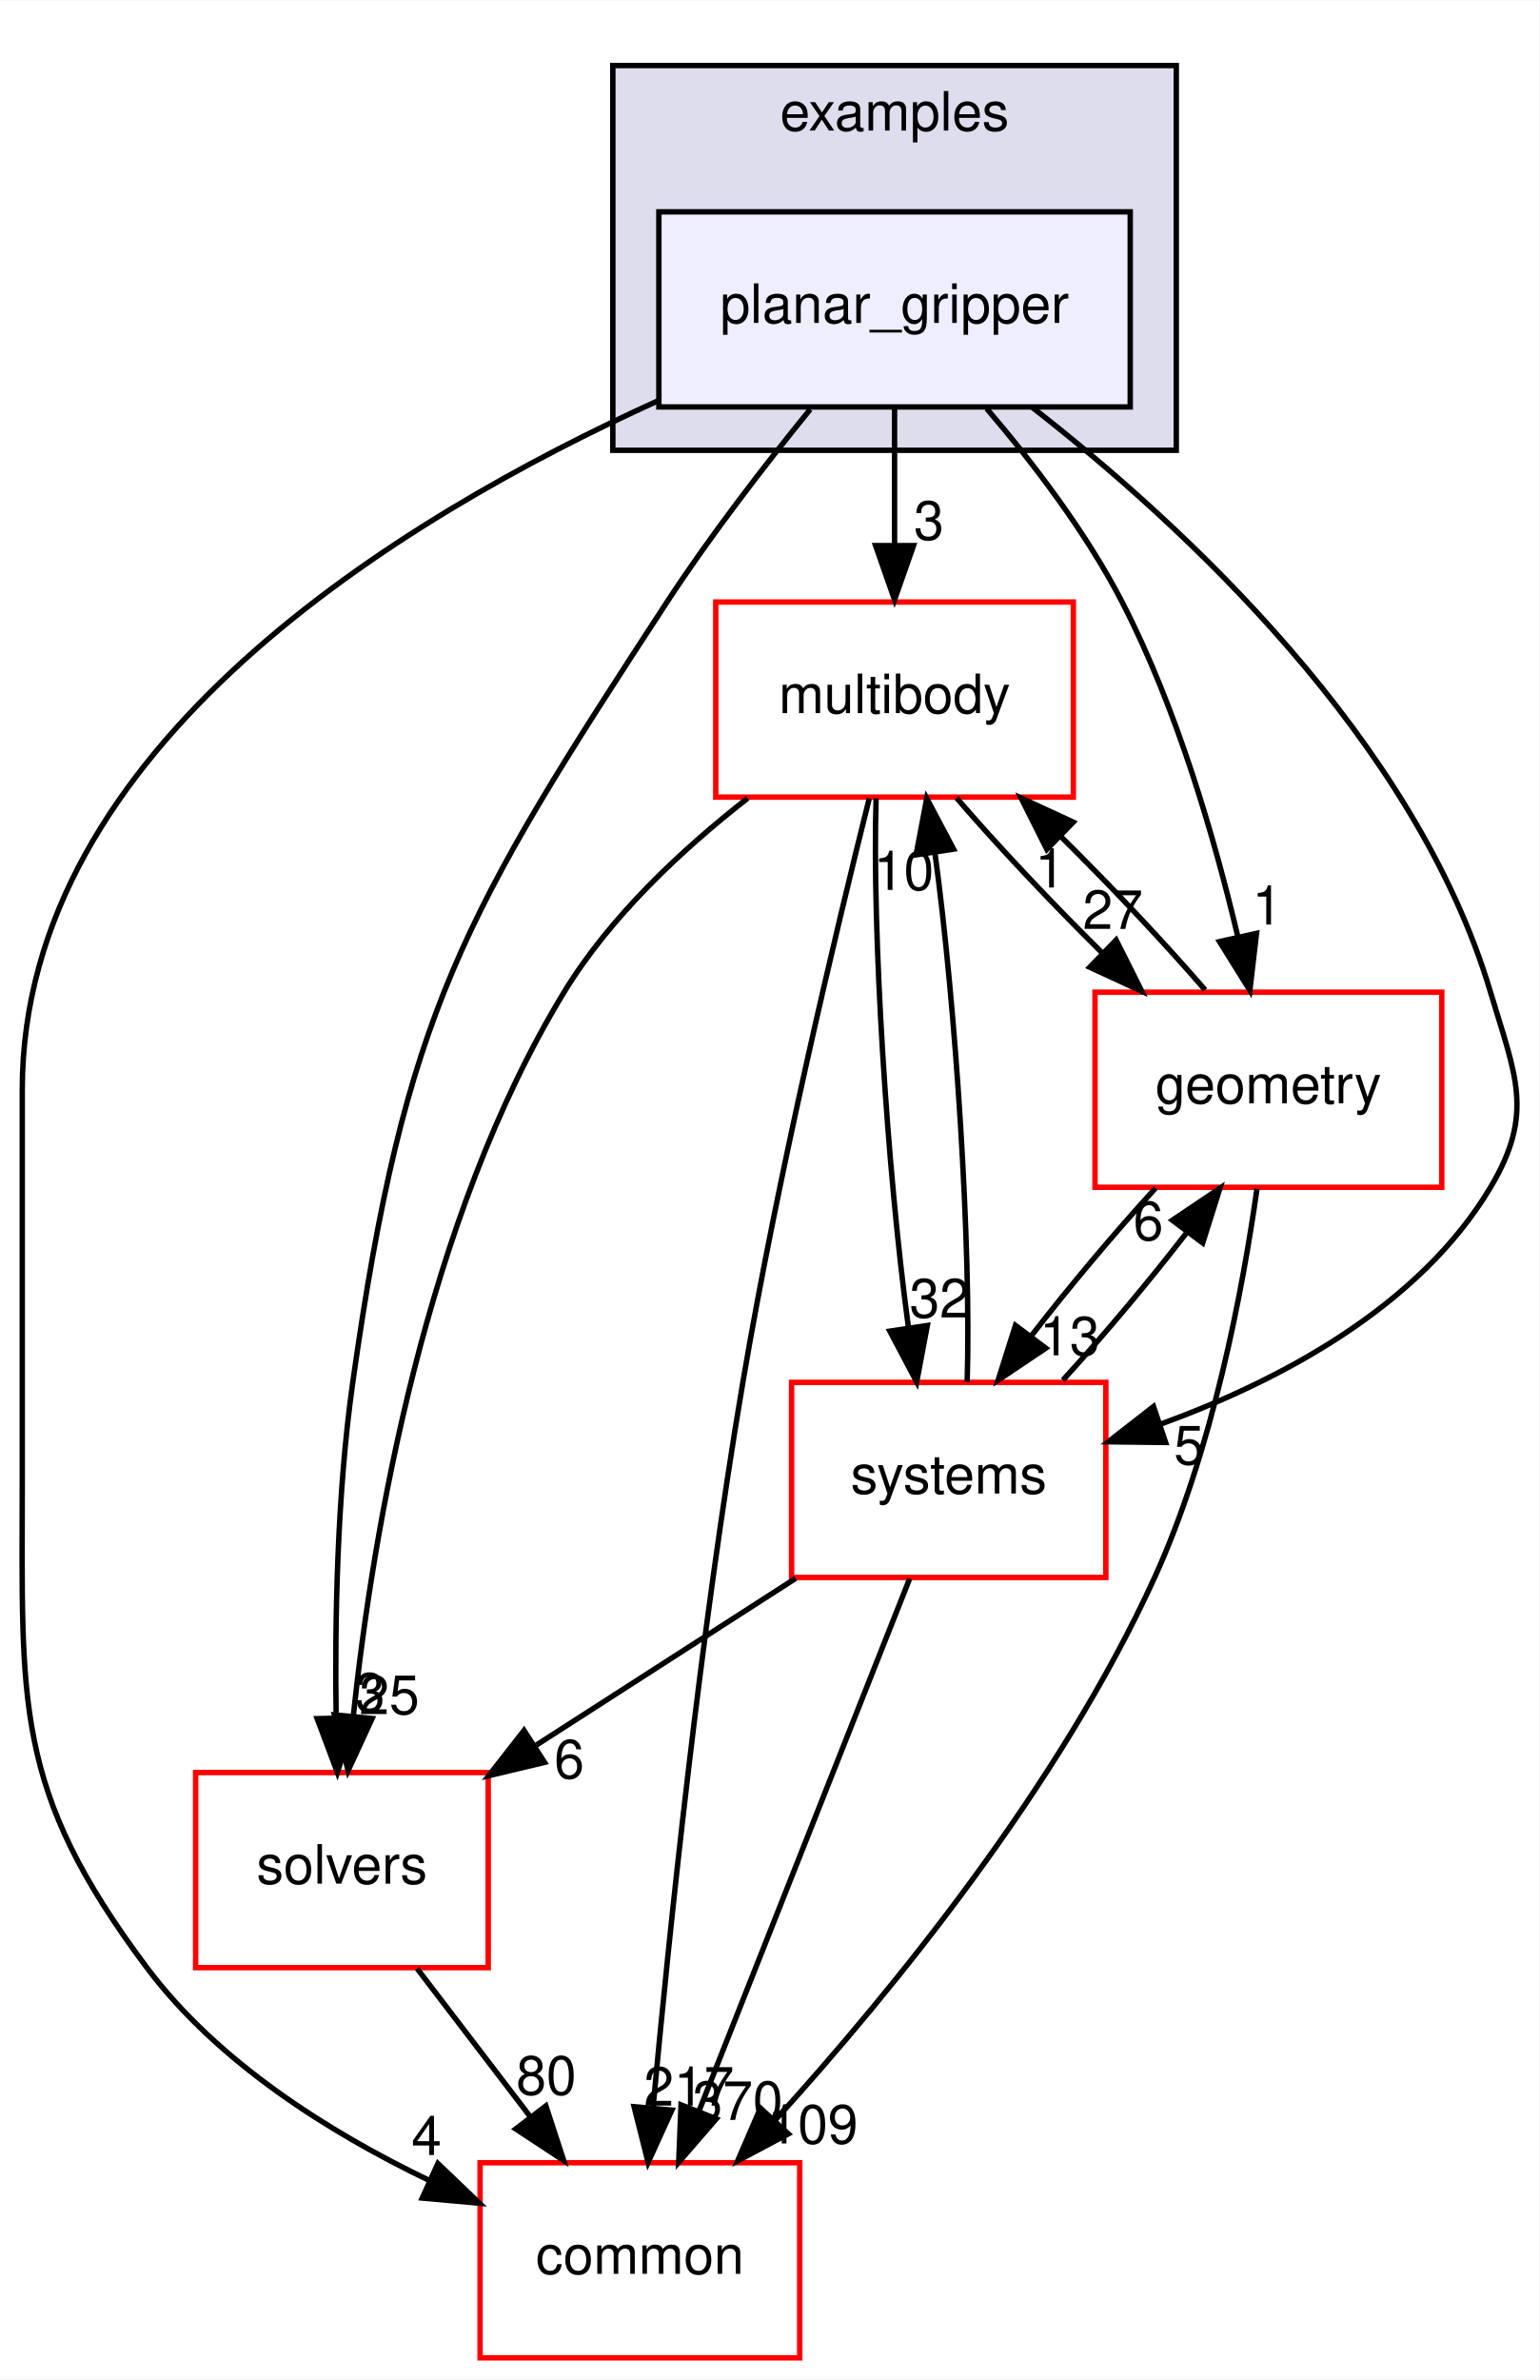
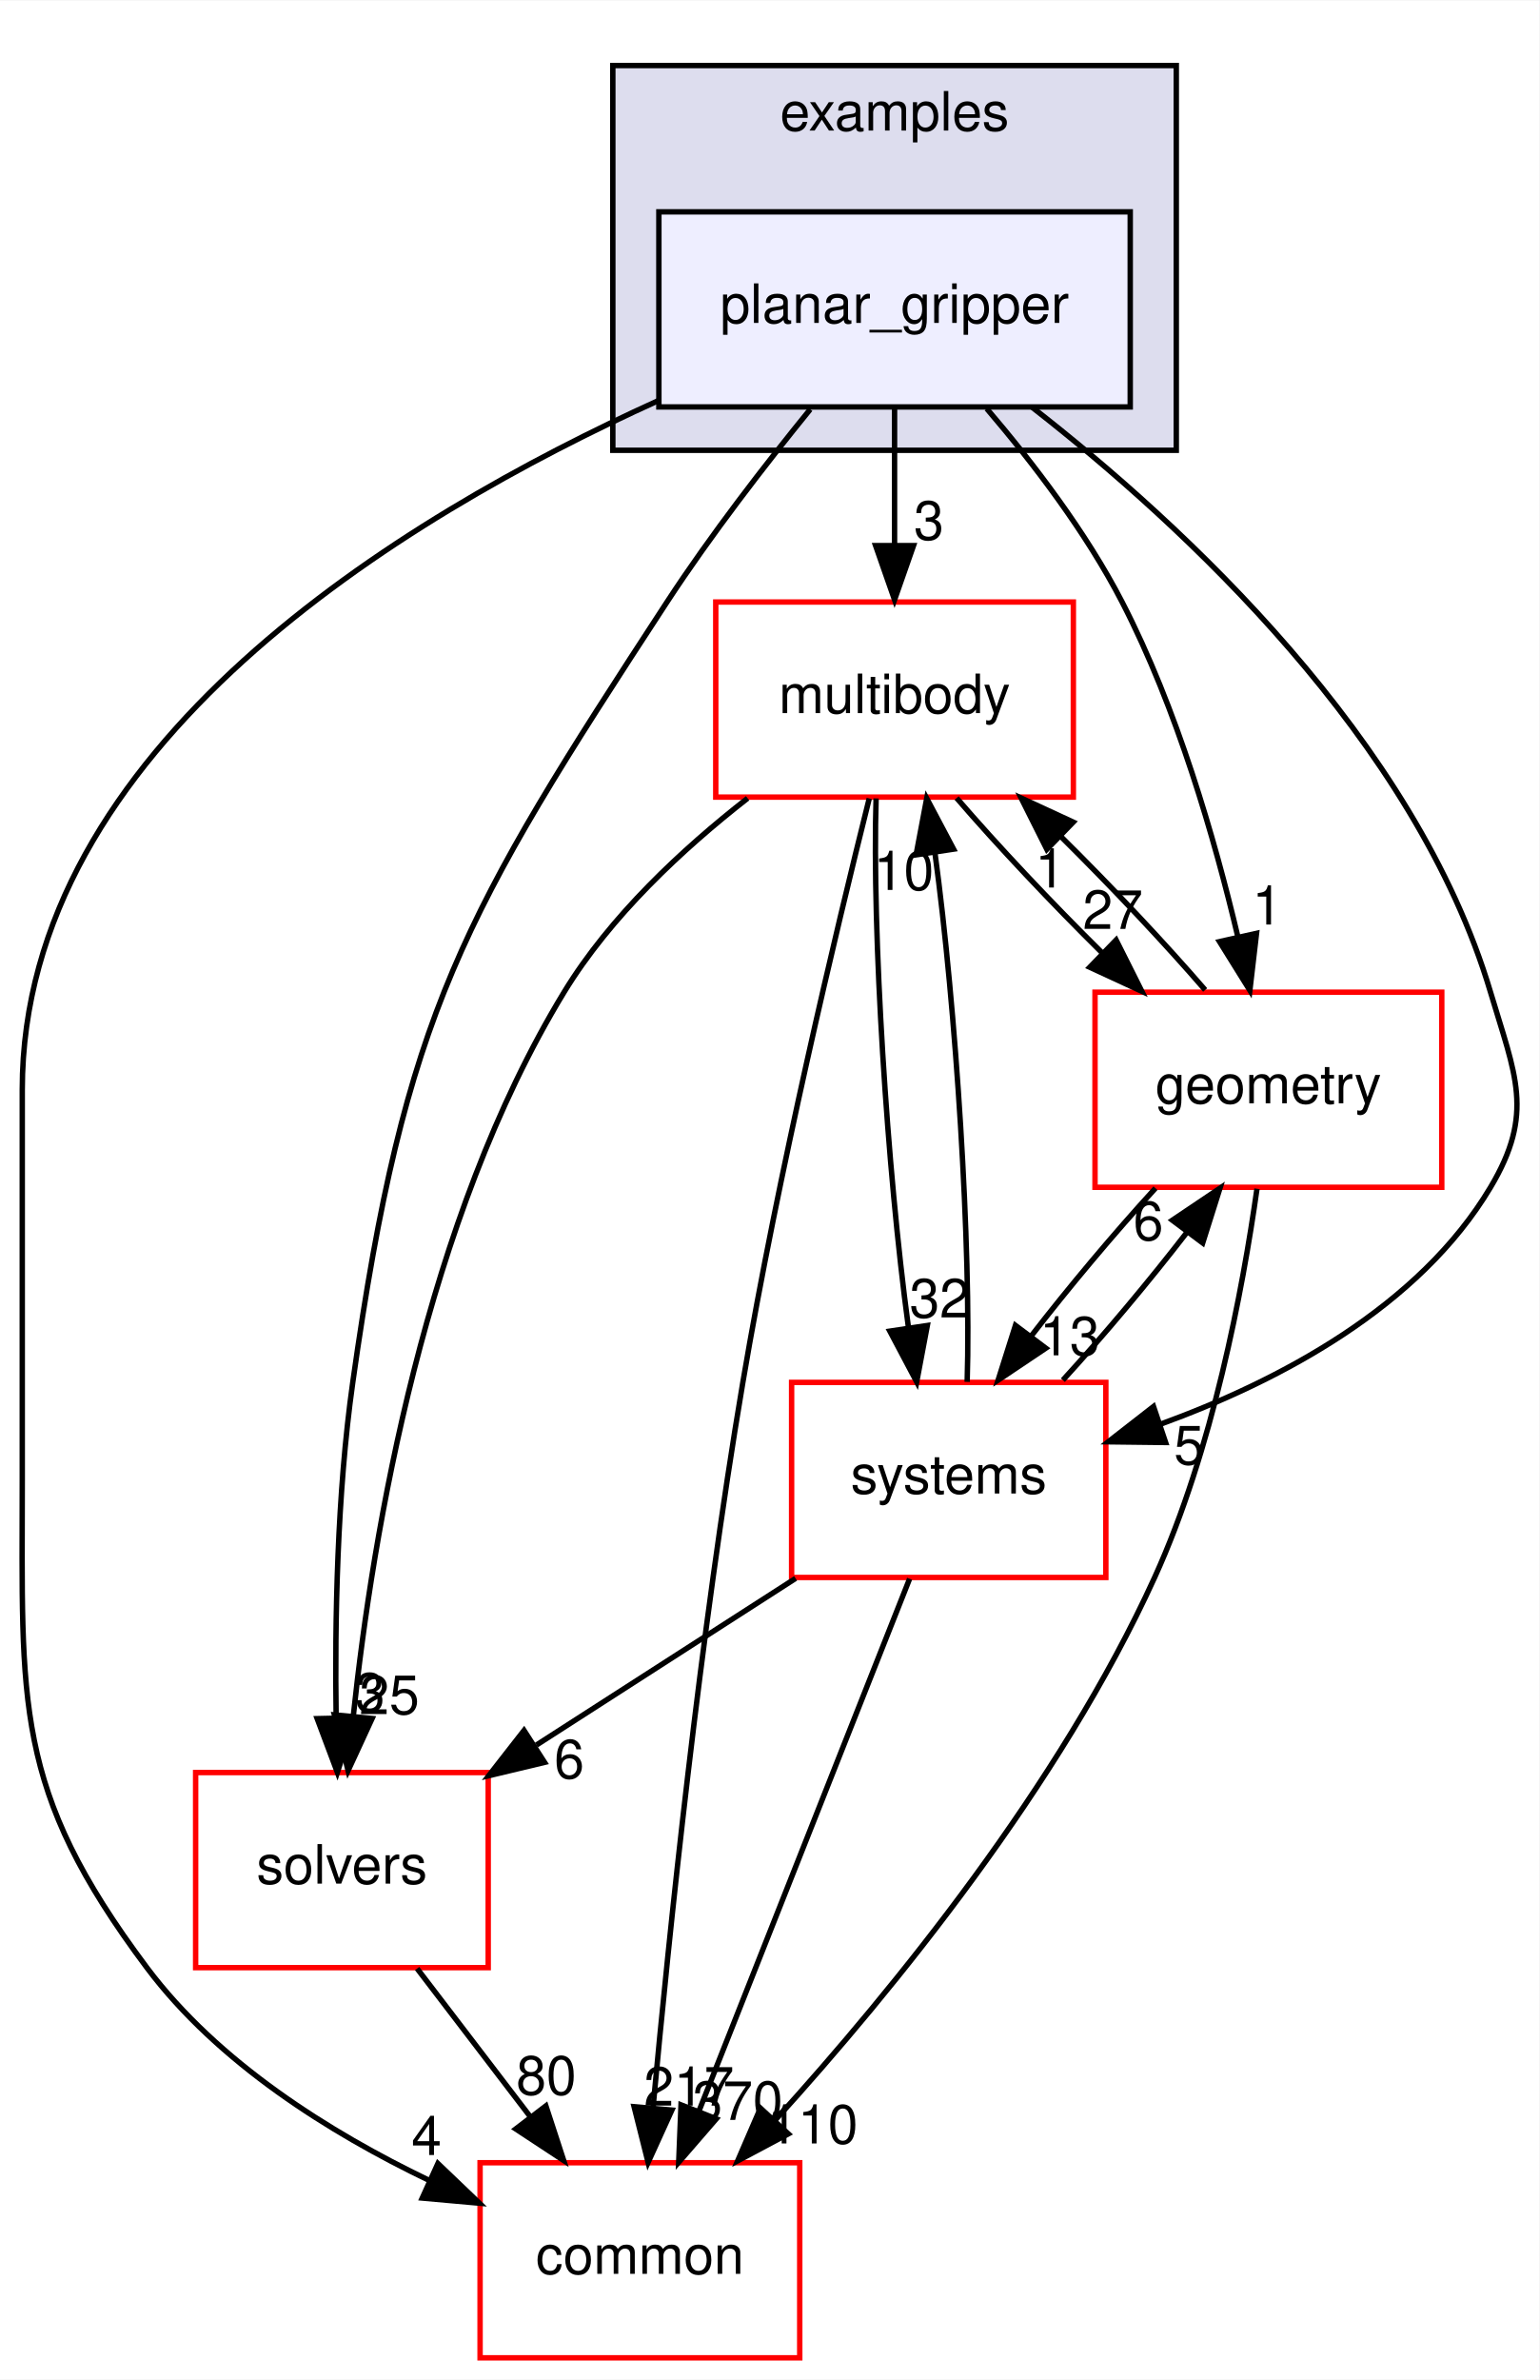
<svg xmlns="http://www.w3.org/2000/svg" xmlns:xlink="http://www.w3.org/1999/xlink" width="284pt" height="439pt" viewBox="0.00 0.00 284.12 439.00">
  <g id="graph0" class="graph" transform="scale(1 1) rotate(0) translate(4 435)">
    <polygon fill="#ffffff" stroke="transparent" points="-4,4 -4,-435 280.121,-435 280.121,4 -4,4" />
    <g id="clust1" class="cluster">
      <g id="a_clust1">
        <a xlink:href="dir_bf85a0c13984f214f436b2edc519c6dd.html" target="_top" xlink:title="examples">
          <polygon fill="#ddddee" stroke="#000000" points="109.109,-352 109.109,-423 213.109,-423 213.109,-352 109.109,-352" />
          <text text-anchor="middle" x="161.109" y="-411" font-family="Helvetica,sans-Serif" font-size="10.00" fill="#000000">examples</text>
        </a>
      </g>
    </g>
    <g id="node1" class="node">
      <g id="a_node1">
        <a xlink:href="dir_822d9f570b71bc4a1ad9b6c92e4a528b.html" target="_top" xlink:title="planar_gripper">
          <polygon fill="#eeeeff" stroke="#000000" points="204.609,-396 117.609,-396 117.609,-360 204.609,-360 204.609,-396" />
          <text text-anchor="middle" x="161.109" y="-375.5" font-family="Helvetica,sans-Serif" font-size="10.00" fill="#000000">planar_gripper</text>
        </a>
      </g>
    </g>
    <g id="node2" class="node">
      <g id="a_node2">
        <a xlink:href="dir_39b8b3c6654246a9c12332c930bc7d3f.html" target="_top" xlink:title="multibody">
          <polygon fill="#ffffff" stroke="#ff0000" points="194.109,-324 128.109,-324 128.109,-288 194.109,-288 194.109,-324" />
          <text text-anchor="middle" x="161.109" y="-303.5" font-family="Helvetica,sans-Serif" font-size="10.00" fill="#000000">multibody</text>
        </a>
      </g>
    </g>
    <g id="edge6" class="edge">
      <path fill="none" stroke="#000000" d="M161.109,-359.831C161.109,-352.131 161.109,-342.974 161.109,-334.417" />
      <polygon fill="#000000" stroke="#000000" points="164.609,-334.413 161.109,-324.413 157.609,-334.413 164.609,-334.413" />
      <g id="a_edge6-headlabel">
        <a xlink:href="dir_000027_000048.html" target="_top" xlink:title="3">
          <text text-anchor="middle" x="167.448" y="-335.508" font-family="Helvetica,sans-Serif" font-size="10.00" fill="#000000">3</text>
        </a>
      </g>
    </g>
    <g id="node3" class="node">
      <g id="a_node3">
        <a xlink:href="dir_c86b501450b8b8b59405c286cb030cc3.html" target="_top" xlink:title="solvers">
          <polygon fill="#ffffff" stroke="#ff0000" points="86.109,-108 32.109,-108 32.109,-72 86.109,-72 86.109,-108" />
          <text text-anchor="middle" x="59.109" y="-87.5" font-family="Helvetica,sans-Serif" font-size="10.00" fill="#000000">solvers</text>
        </a>
      </g>
    </g>
    <g id="edge7" class="edge">
      <path fill="none" stroke="#000000" d="M145.55,-359.568C137.27,-349.384 127.164,-336.329 119.109,-324 81.371,-266.239 70.745,-248.32 61.109,-180 58.203,-159.398 57.779,-135.885 58.041,-118.06" />
      <polygon fill="#000000" stroke="#000000" points="61.541,-118.107 58.269,-108.031 54.542,-117.948 61.541,-118.107" />
      <g id="a_edge7-headlabel">
        <a xlink:href="dir_000027_000068.html" target="_top" xlink:title="3">
          <text text-anchor="middle" x="64.298" y="-119.266" font-family="Helvetica,sans-Serif" font-size="10.00" fill="#000000">3</text>
        </a>
      </g>
    </g>
    <g id="node4" class="node">
      <g id="a_node4">
        <a xlink:href="dir_a36da230f0956f48b11c85f7d599788f.html" target="_top" xlink:title="common">
          <polygon fill="#ffffff" stroke="#ff0000" points="143.609,-36 84.609,-36 84.609,0 143.609,0 143.609,-36" />
          <text text-anchor="middle" x="114.109" y="-15.5" font-family="Helvetica,sans-Serif" font-size="10.00" fill="#000000">common</text>
        </a>
      </g>
    </g>
    <g id="edge8" class="edge">
      <path fill="none" stroke="#000000" d="M117.54,-361.177C69.859,-339.58 .109,-297.188 .109,-234 .109,-234 .109,-234 .109,-162 .109,-120.715 -1.636,-105.048 23.109,-72 36.236,-54.469 56.873,-41.555 75.177,-32.76" />
      <polygon fill="#000000" stroke="#000000" points="76.826,-35.855 84.484,-28.533 73.932,-29.481 76.826,-35.855" />
      <g id="a_edge8-headlabel">
        <a xlink:href="dir_000027_000006.html" target="_top" xlink:title="4">
          <text text-anchor="middle" x="74.727" y="-37.426" font-family="Helvetica,sans-Serif" font-size="10.00" fill="#000000">4</text>
        </a>
      </g>
    </g>
    <g id="node5" class="node">
      <g id="a_node5">
        <a xlink:href="dir_d739e095b49d8b72164589d00310017d.html" target="_top" xlink:title="geometry">
          <polygon fill="#ffffff" stroke="#ff0000" points="262.109,-252 198.109,-252 198.109,-216 262.109,-216 262.109,-252" />
          <text text-anchor="middle" x="230.109" y="-231.5" font-family="Helvetica,sans-Serif" font-size="10.00" fill="#000000">geometry</text>
        </a>
      </g>
    </g>
    <g id="edge9" class="edge">
      <path fill="none" stroke="#000000" d="M178.124,-359.688C186.616,-349.745 196.466,-336.877 203.109,-324 213.221,-304.397 220.184,-280.394 224.503,-262.108" />
      <polygon fill="#000000" stroke="#000000" points="227.92,-262.863 226.689,-252.34 221.089,-261.334 227.92,-262.863" />
      <g id="a_edge9-headlabel">
        <a xlink:href="dir_000027_000033.html" target="_top" xlink:title="1">
          <text text-anchor="middle" x="229.906" y="-264.491" font-family="Helvetica,sans-Serif" font-size="10.00" fill="#000000">1</text>
        </a>
      </g>
    </g>
    <g id="node6" class="node">
      <g id="a_node6">
        <a xlink:href="dir_b7a0e33b407baa23d8a077e33033c988.html" target="_top" xlink:title="systems">
          <polygon fill="#ffffff" stroke="#ff0000" points="200.109,-180 142.109,-180 142.109,-144 200.109,-144 200.109,-180" />
          <text text-anchor="middle" x="171.109" y="-159.5" font-family="Helvetica,sans-Serif" font-size="10.00" fill="#000000">systems</text>
        </a>
      </g>
    </g>
    <g id="edge10" class="edge">
      <path fill="none" stroke="#000000" d="M186.486,-359.951C214.428,-338.174 257.24,-298.62 271.109,-252 275.671,-236.664 279.305,-229.741 271.109,-216 257.902,-193.859 232.126,-180.252 210.051,-172.235" />
      <polygon fill="#000000" stroke="#000000" points="211.141,-168.909 200.547,-169.034 208.907,-175.543 211.141,-168.909" />
      <g id="a_edge10-headlabel">
        <a xlink:href="dir_000027_000072.html" target="_top" xlink:title="5">
          <text text-anchor="middle" x="215.454" y="-164.866" font-family="Helvetica,sans-Serif" font-size="10.00" fill="#000000">5</text>
        </a>
      </g>
    </g>
    <g id="edge1" class="edge">
      <path fill="none" stroke="#000000" d="M133.989,-287.786C121.968,-278.413 108.643,-266.012 100.109,-252 74.509,-209.966 64.833,-152.504 61.219,-118.518" />
      <polygon fill="#000000" stroke="#000000" points="64.683,-117.979 60.246,-108.358 57.715,-118.646 64.683,-117.979" />
      <g id="a_edge1-headlabel">
        <a xlink:href="dir_000048_000068.html" target="_top" xlink:title="25">
          <text text-anchor="middle" x="67.852" y="-118.786" font-family="Helvetica,sans-Serif" font-size="10.00" fill="#000000">25</text>
        </a>
      </g>
    </g>
    <g id="edge2" class="edge">
      <path fill="none" stroke="#000000" d="M156.44,-287.752C150.336,-263.348 139.655,-218.665 133.109,-180 125.21,-133.342 119.527,-78.568 116.534,-46.156" />
      <polygon fill="#000000" stroke="#000000" points="120.007,-45.709 115.622,-36.065 113.036,-46.339 120.007,-45.709" />
      <g id="a_edge2-headlabel">
        <a xlink:href="dir_000048_000006.html" target="_top" xlink:title="217">
          <text text-anchor="middle" x="123.159" y="-46.534" font-family="Helvetica,sans-Serif" font-size="10.00" fill="#000000">217</text>
        </a>
      </g>
    </g>
    <g id="edge3" class="edge">
      <path fill="none" stroke="#000000" d="M172.568,-287.831C180.056,-279.134 190,-268.578 199.561,-259.127" />
      <polygon fill="#000000" stroke="#000000" points="202.003,-261.634 206.751,-252.163 197.133,-256.606 202.003,-261.634" />
      <g id="a_edge3-headlabel">
        <a xlink:href="dir_000048_000033.html" target="_top" xlink:title="27">
          <text text-anchor="middle" x="201.396" y="-263.674" font-family="Helvetica,sans-Serif" font-size="10.00" fill="#000000">27</text>
        </a>
      </g>
    </g>
    <g id="edge4" class="edge">
      <path fill="none" stroke="#000000" d="M157.702,-287.762C156.948,-263.201 159.726,-219.247 163.643,-190.354" />
      <polygon fill="#000000" stroke="#000000" points="167.16,-190.5 165.195,-180.09 160.239,-189.454 167.16,-190.5" />
      <g id="a_edge4-headlabel">
        <a xlink:href="dir_000048_000072.html" target="_top" xlink:title="32">
          <text text-anchor="middle" x="169.43" y="-191.979" font-family="Helvetica,sans-Serif" font-size="10.00" fill="#000000">32</text>
        </a>
      </g>
    </g>
    <g id="edge5" class="edge">
      <path fill="none" stroke="#000000" d="M72.988,-71.831C79.323,-63.539 86.948,-53.557 93.902,-44.453" />
      <polygon fill="#000000" stroke="#000000" points="96.754,-46.485 100.043,-36.413 91.192,-42.235 96.754,-46.485" />
      <g id="a_edge5-headlabel">
        <a xlink:href="dir_000068_000006.html" target="_top" xlink:title="80">
          <text text-anchor="middle" x="96.829" y="-48.565" font-family="Helvetica,sans-Serif" font-size="10.00" fill="#000000">80</text>
        </a>
      </g>
    </g>
    <g id="edge11" class="edge">
      <path fill="none" stroke="#000000" d="M218.439,-252.413C211.036,-260.994 201.288,-271.341 191.887,-280.646" />
      <polygon fill="#000000" stroke="#000000" points="189.218,-278.359 184.473,-287.831 194.09,-283.385 189.218,-278.359" />
      <g id="a_edge11-headlabel">
        <a xlink:href="dir_000033_000048.html" target="_top" xlink:title="1">
          <text text-anchor="middle" x="189.824" y="-271.318" font-family="Helvetica,sans-Serif" font-size="10.00" fill="#000000">1</text>
        </a>
      </g>
    </g>
    <g id="edge12" class="edge">
      <path fill="none" stroke="#000000" d="M228.003,-215.729C225.361,-197.045 219.816,-167.509 209.109,-144 191.665,-105.696 160.943,-67.987 139.163,-43.955" />
      <polygon fill="#000000" stroke="#000000" points="141.503,-41.329 132.152,-36.348 136.356,-46.073 141.503,-41.329" />
      <g id="a_edge12-headlabel">
-         <a xlink:href="dir_000033_000006.html" target="_top" xlink:title="109">
-           <text text-anchor="middle" x="146.027" y="-39.548" font-family="Helvetica,sans-Serif" font-size="10.00" fill="#000000">109</text>
+         <a xlink:href="dir_000033_000006.html" target="_top" xlink:title="110">
+           <text text-anchor="middle" x="146.027" y="-39.548" font-family="Helvetica,sans-Serif" font-size="10.00" fill="#000000">110</text>
        </a>
      </g>
    </g>
    <g id="edge13" class="edge">
      <path fill="none" stroke="#000000" d="M209.268,-215.831C201.665,-207.539 193.292,-197.557 186.252,-188.453" />
      <polygon fill="#000000" stroke="#000000" points="189.022,-186.313 180.222,-180.413 183.422,-190.513 189.022,-186.313" />
      <g id="a_edge13-headlabel">
        <a xlink:href="dir_000033_000072.html" target="_top" xlink:title="13">
          <text text-anchor="middle" x="193.45" y="-184.986" font-family="Helvetica,sans-Serif" font-size="10.00" fill="#000000">13</text>
        </a>
      </g>
    </g>
    <g id="edge14" class="edge">
      <path fill="none" stroke="#000000" d="M174.511,-180.09C175.283,-204.68 172.487,-248.905 168.547,-277.853" />
      <polygon fill="#000000" stroke="#000000" points="165.084,-277.351 167.049,-287.762 172.005,-278.398 165.084,-277.351" />
      <g id="a_edge14-headlabel">
        <a xlink:href="dir_000072_000048.html" target="_top" xlink:title="10">
          <text text-anchor="middle" x="162.814" y="-270.873" font-family="Helvetica,sans-Serif" font-size="10.00" fill="#000000">10</text>
        </a>
      </g>
    </g>
    <g id="edge15" class="edge">
      <path fill="none" stroke="#000000" d="M142.847,-143.831C128.329,-134.498 110.484,-123.026 95.002,-113.074" />
      <polygon fill="#000000" stroke="#000000" points="96.508,-109.881 86.203,-107.418 92.722,-115.769 96.508,-109.881" />
      <g id="a_edge15-headlabel">
        <a xlink:href="dir_000072_000068.html" target="_top" xlink:title="6">
          <text text-anchor="middle" x="101.067" y="-106.937" font-family="Helvetica,sans-Serif" font-size="10.00" fill="#000000">6</text>
        </a>
      </g>
    </g>
    <g id="edge16" class="edge">
      <path fill="none" stroke="#000000" d="M163.89,-143.762C154.082,-118.985 136.462,-74.471 125.032,-45.594" />
      <polygon fill="#000000" stroke="#000000" points="128.204,-44.099 121.27,-36.09 121.696,-46.676 128.204,-44.099" />
      <g id="a_edge16-headlabel">
        <a xlink:href="dir_000072_000006.html" target="_top" xlink:title="370">
          <text text-anchor="middle" x="132.167" y="-43.897" font-family="Helvetica,sans-Serif" font-size="10.00" fill="#000000">370</text>
        </a>
      </g>
    </g>
    <g id="edge17" class="edge">
      <path fill="none" stroke="#000000" d="M192.174,-180.413C199.792,-188.739 208.16,-198.728 215.173,-207.814" />
      <polygon fill="#000000" stroke="#000000" points="212.379,-209.922 221.173,-215.831 217.984,-205.728 212.379,-209.922" />
      <g id="a_edge17-headlabel">
        <a xlink:href="dir_000072_000033.html" target="_top" xlink:title="6">
          <text text-anchor="middle" x="207.952" y="-206.246" font-family="Helvetica,sans-Serif" font-size="10.00" fill="#000000">6</text>
        </a>
      </g>
    </g>
  </g>
</svg>
